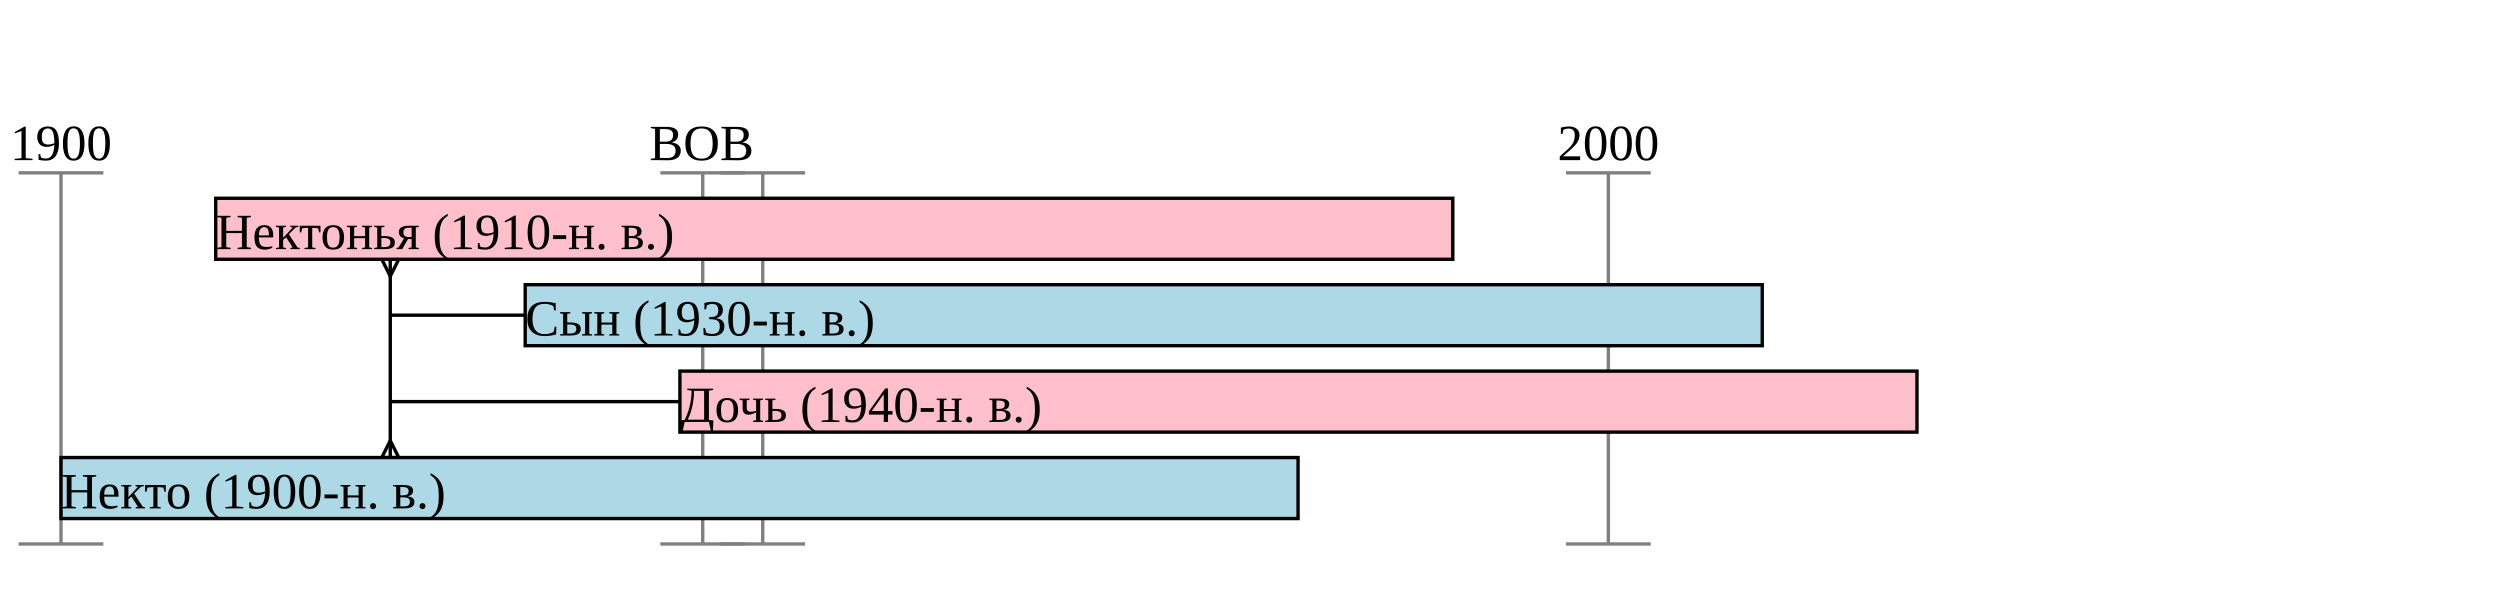
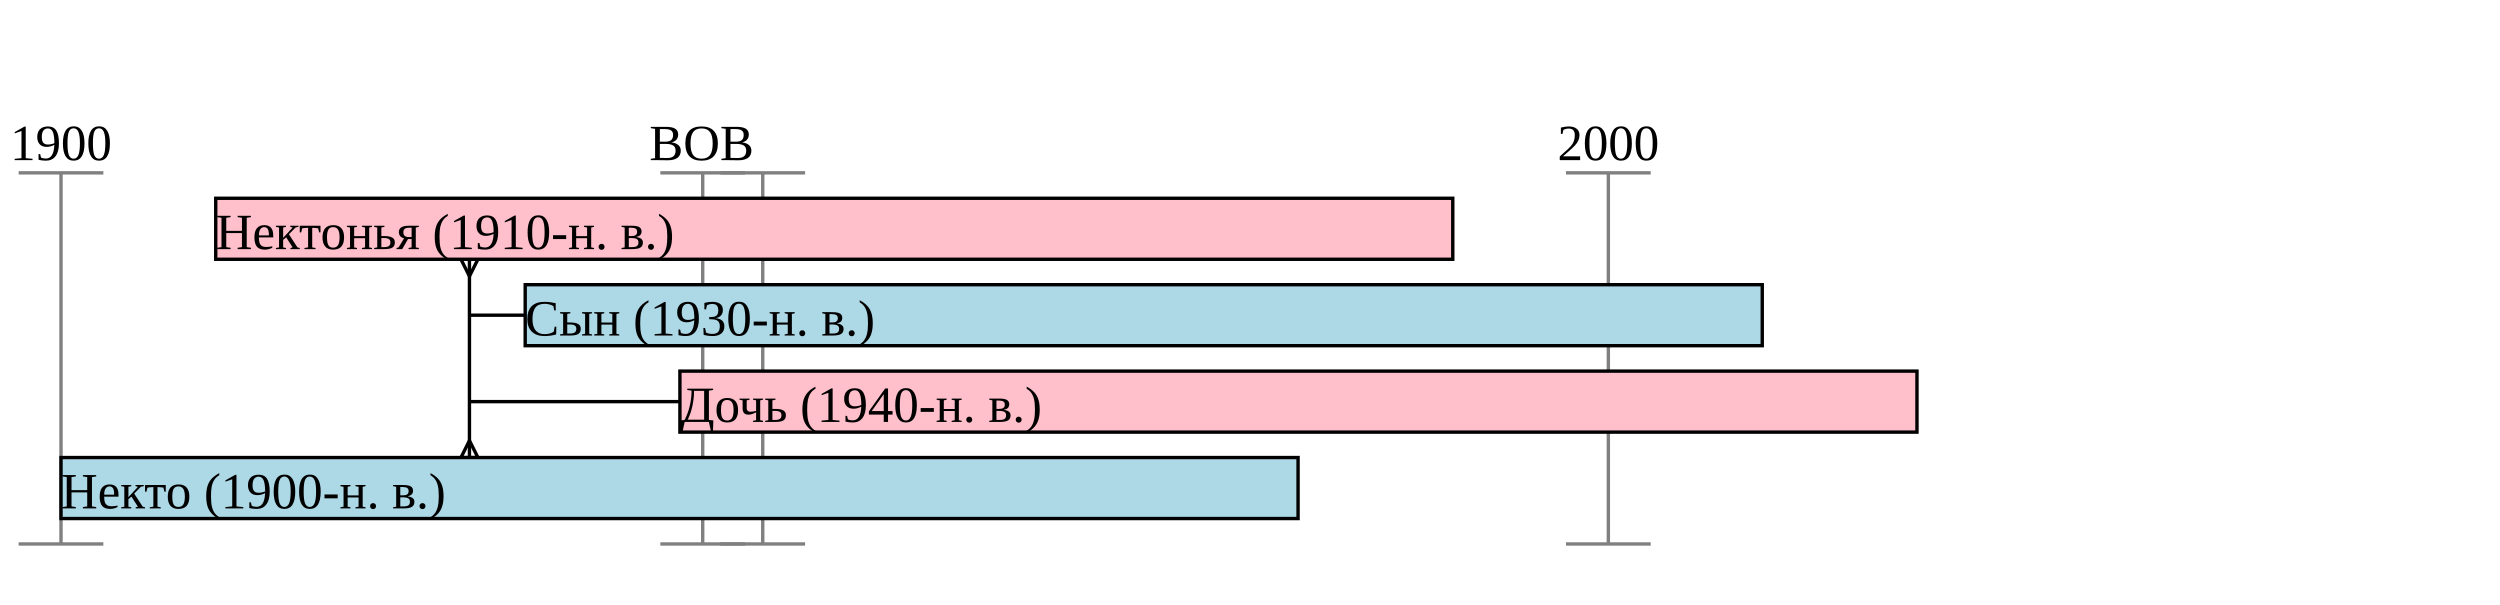
<svg xmlns="http://www.w3.org/2000/svg" width="590.11" height="142.8" viewBox="0 -142.8 590.11 142.8">
  <defs>
</defs>
  <path d="M-726.08,-14.4 L-706.08,-14.4 L-716.08,-14.4 L-716.08,-102.0 L-706.08,-102.0 L-726.08,-102.0" stroke="gray" stroke-width="0.8" fill="none" />
  <text x="-728.08" y="-105.0" font-size="12" dy="0em">1700</text>
  <path d="M-360.84,-14.4 L-340.84,-14.4 L-350.84,-14.4 L-350.84,-102.0 L-340.84,-102.0 L-360.84,-102.0" stroke="gray" stroke-width="0.8" fill="none" />
  <text x="-362.84" y="-105.0" font-size="12" dy="0em">1800</text>
  <path d="M4.4,-14.4 L24.4,-14.4 L14.4,-14.4 L14.4,-102.0 L24.4,-102.0 L4.4,-102.0" stroke="gray" stroke-width="0.8" fill="none" />
  <text x="2.4" y="-105.0" font-size="12" dy="0em">1900</text>
  <path d="M155.87,-14.4 L175.87,-14.4 L165.87,-14.4 L165.87,-102.0 L175.87,-102.0 L155.87,-102.0" stroke="gray" stroke-width="0.8" fill="none" />
  <text x="153.27" y="-105.0" font-size="12" dy="0em">ВОВ</text>
  <path d="M170.04,-14.4 L190.04,-14.4 L180.04,-14.4 L180.04,-102.0 L190.04,-102.0 L170.04,-102.0" stroke="gray" stroke-width="0.8" fill="none" />
  <text x="180.04" y="-105.0" font-size="12" dy="0em" />
  <path d="M369.64,-14.4 L389.64,-14.4 L379.64,-14.4 L379.64,-102.0 L389.64,-102.0 L369.64,-102.0" stroke="gray" stroke-width="0.8" fill="none" />
  <text x="367.64" y="-105.0" font-size="12" dy="0em">2000</text>
-   <path d="M90.12,-34.8 L94.12,-34.8 L92.12,-38.8 L90.12,-34.8" stroke="black" stroke-width="0.8" fill="none" />
-   <path d="M90.12,-81.6 L94.12,-81.6 L92.12,-77.6 L90.12,-81.6" stroke="black" stroke-width="0.8" fill="none" />
-   <path d="M92.12,-34.8 L92.12,-81.6" stroke="black" stroke-width="0.8" fill="none" />
-   <rect x="14.4" y="-34.8" width="292.0" height="14.4" stroke="black" stroke-width="0.8" fill="lightblue" />
-   <text x="14.4" y="-22.8" font-size="12" dy="0em">Некто  (1900-н. в.)</text>
-   <rect x="160.49" y="-55.2" width="292.0" height="14.4" stroke="black" stroke-width="0.8" fill="pink" />
-   <text x="160.49" y="-43.2" font-size="12" dy="0em">Дочь  (1940-н. в.)</text>
-   <path d="M160.49,-48.0 L92.12,-48.0" stroke="black" stroke-width="0.8" fill="none" />
-   <rect x="123.97" y="-75.6" width="292.0" height="14.4" stroke="black" stroke-width="0.8" fill="lightblue" />
-   <text x="123.97" y="-63.6" font-size="12" dy="0em">Сын  (1930-н. в.)</text>
-   <path d="M123.97,-68.4 L92.12,-68.4" stroke="black" stroke-width="0.8" fill="none" />
-   <rect x="50.92" y="-96.0" width="292.0" height="14.4" stroke="black" stroke-width="0.8" fill="pink" />
-   <text x="50.92" y="-84.0" font-size="12" dy="0em">Нектонья  (1910-н. в.)</text>
+   <path d="M108.81,-81.6 L112.81,-81.6 L110.81,-77.6 L108.81,-81.6" stroke="black" stroke-width="0.8" fill="none" />
+   <path d="M108.81,-34.8 L112.81,-34.8 L110.81,-38.8 L108.81,-34.8" stroke="black" stroke-width="0.8" fill="none" />
+   <path d="M110.81,-34.8 L110.81,-81.6" stroke="black" stroke-width="0.8" fill="none" />
+   <a href="https://rahmaevao.github.io/yanashbelyak/I0000.html">
+     <rect x="14.4" y="-34.8" width="292.0" height="14.4" stroke="black" stroke-width="0.8" fill="lightblue" />
+   </a>
+   <text x="14.4" y="-22.8" font-size="12" dy="0em">Некто (1900-н. в.)</text>
+   <a href="https://rahmaevao.github.io/yanashbelyak/I0003.html">
+     <rect x="160.49" y="-55.2" width="292.0" height="14.4" stroke="black" stroke-width="0.8" fill="pink" />
+   </a>
+   <text x="160.49" y="-43.2" font-size="12" dy="0em">Дочь (1940-н. в.)</text>
+   <path d="M160.49,-48.0 L110.81,-48.0" stroke="black" stroke-width="0.8" fill="none" />
+   <a href="https://rahmaevao.github.io/yanashbelyak/I0002.html">
+     <rect x="123.97" y="-75.6" width="292.0" height="14.4" stroke="black" stroke-width="0.8" fill="lightblue" />
+   </a>
+   <text x="123.97" y="-63.6" font-size="12" dy="0em">Сын (1930-н. в.)</text>
+   <path d="M123.97,-68.4 L110.81,-68.4" stroke="black" stroke-width="0.8" fill="none" />
+   <a href="https://rahmaevao.github.io/yanashbelyak/I0001.html">
+     <rect x="50.92" y="-96.0" width="292.0" height="14.4" stroke="black" stroke-width="0.8" fill="pink" />
+   </a>
+   <text x="50.92" y="-84.0" font-size="12" dy="0em">Нектонья (1910-н. в.)</text>
</svg>
